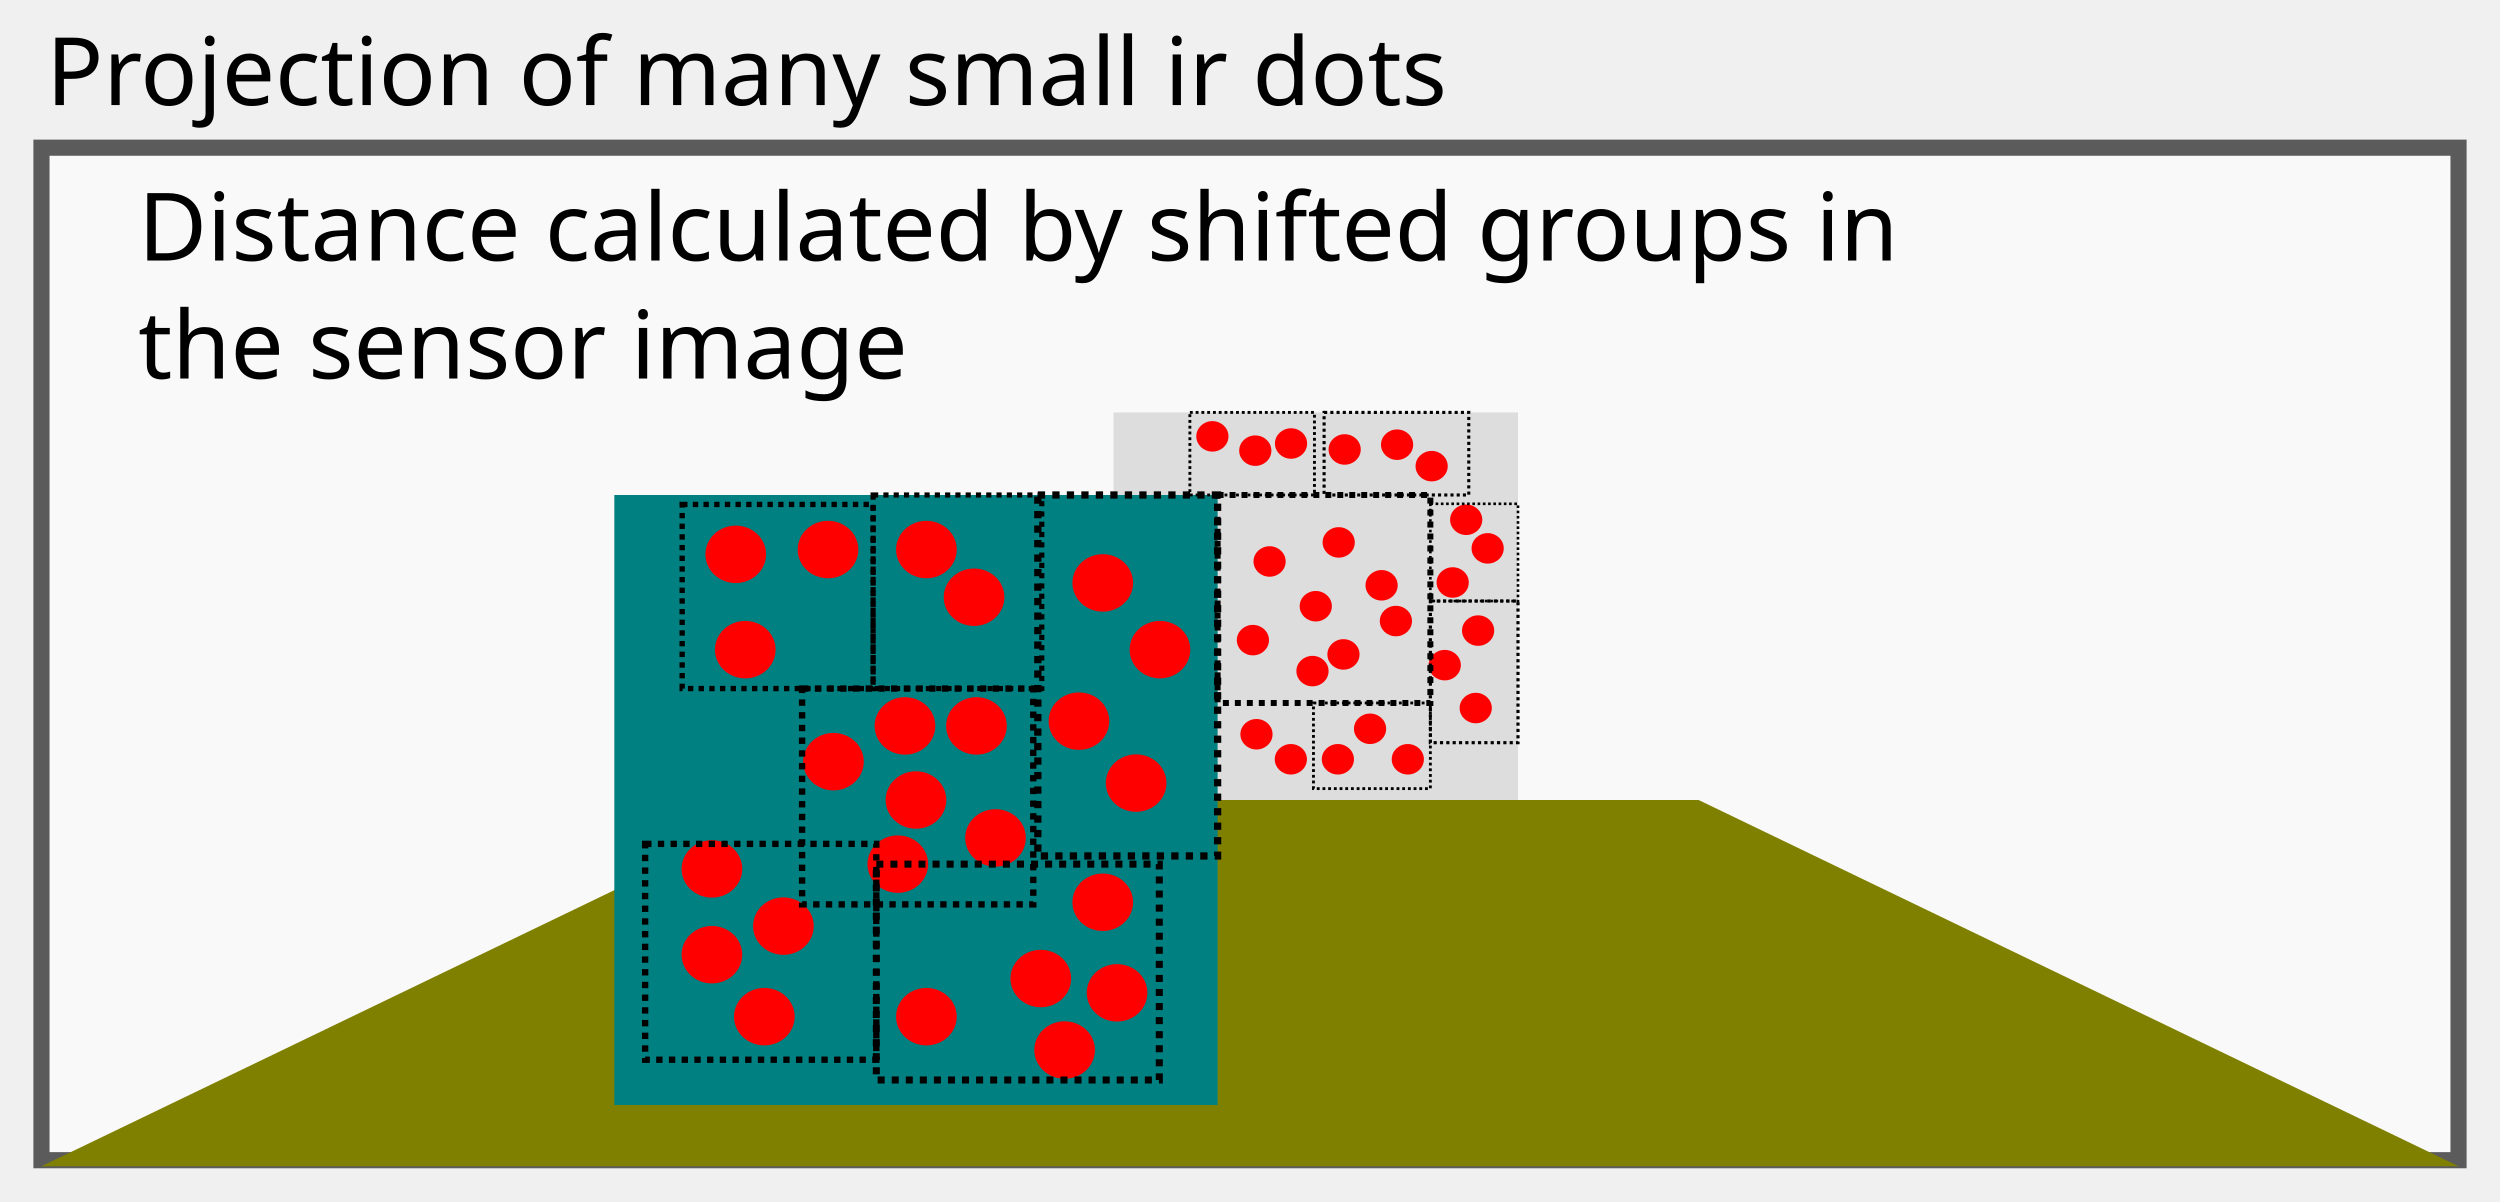
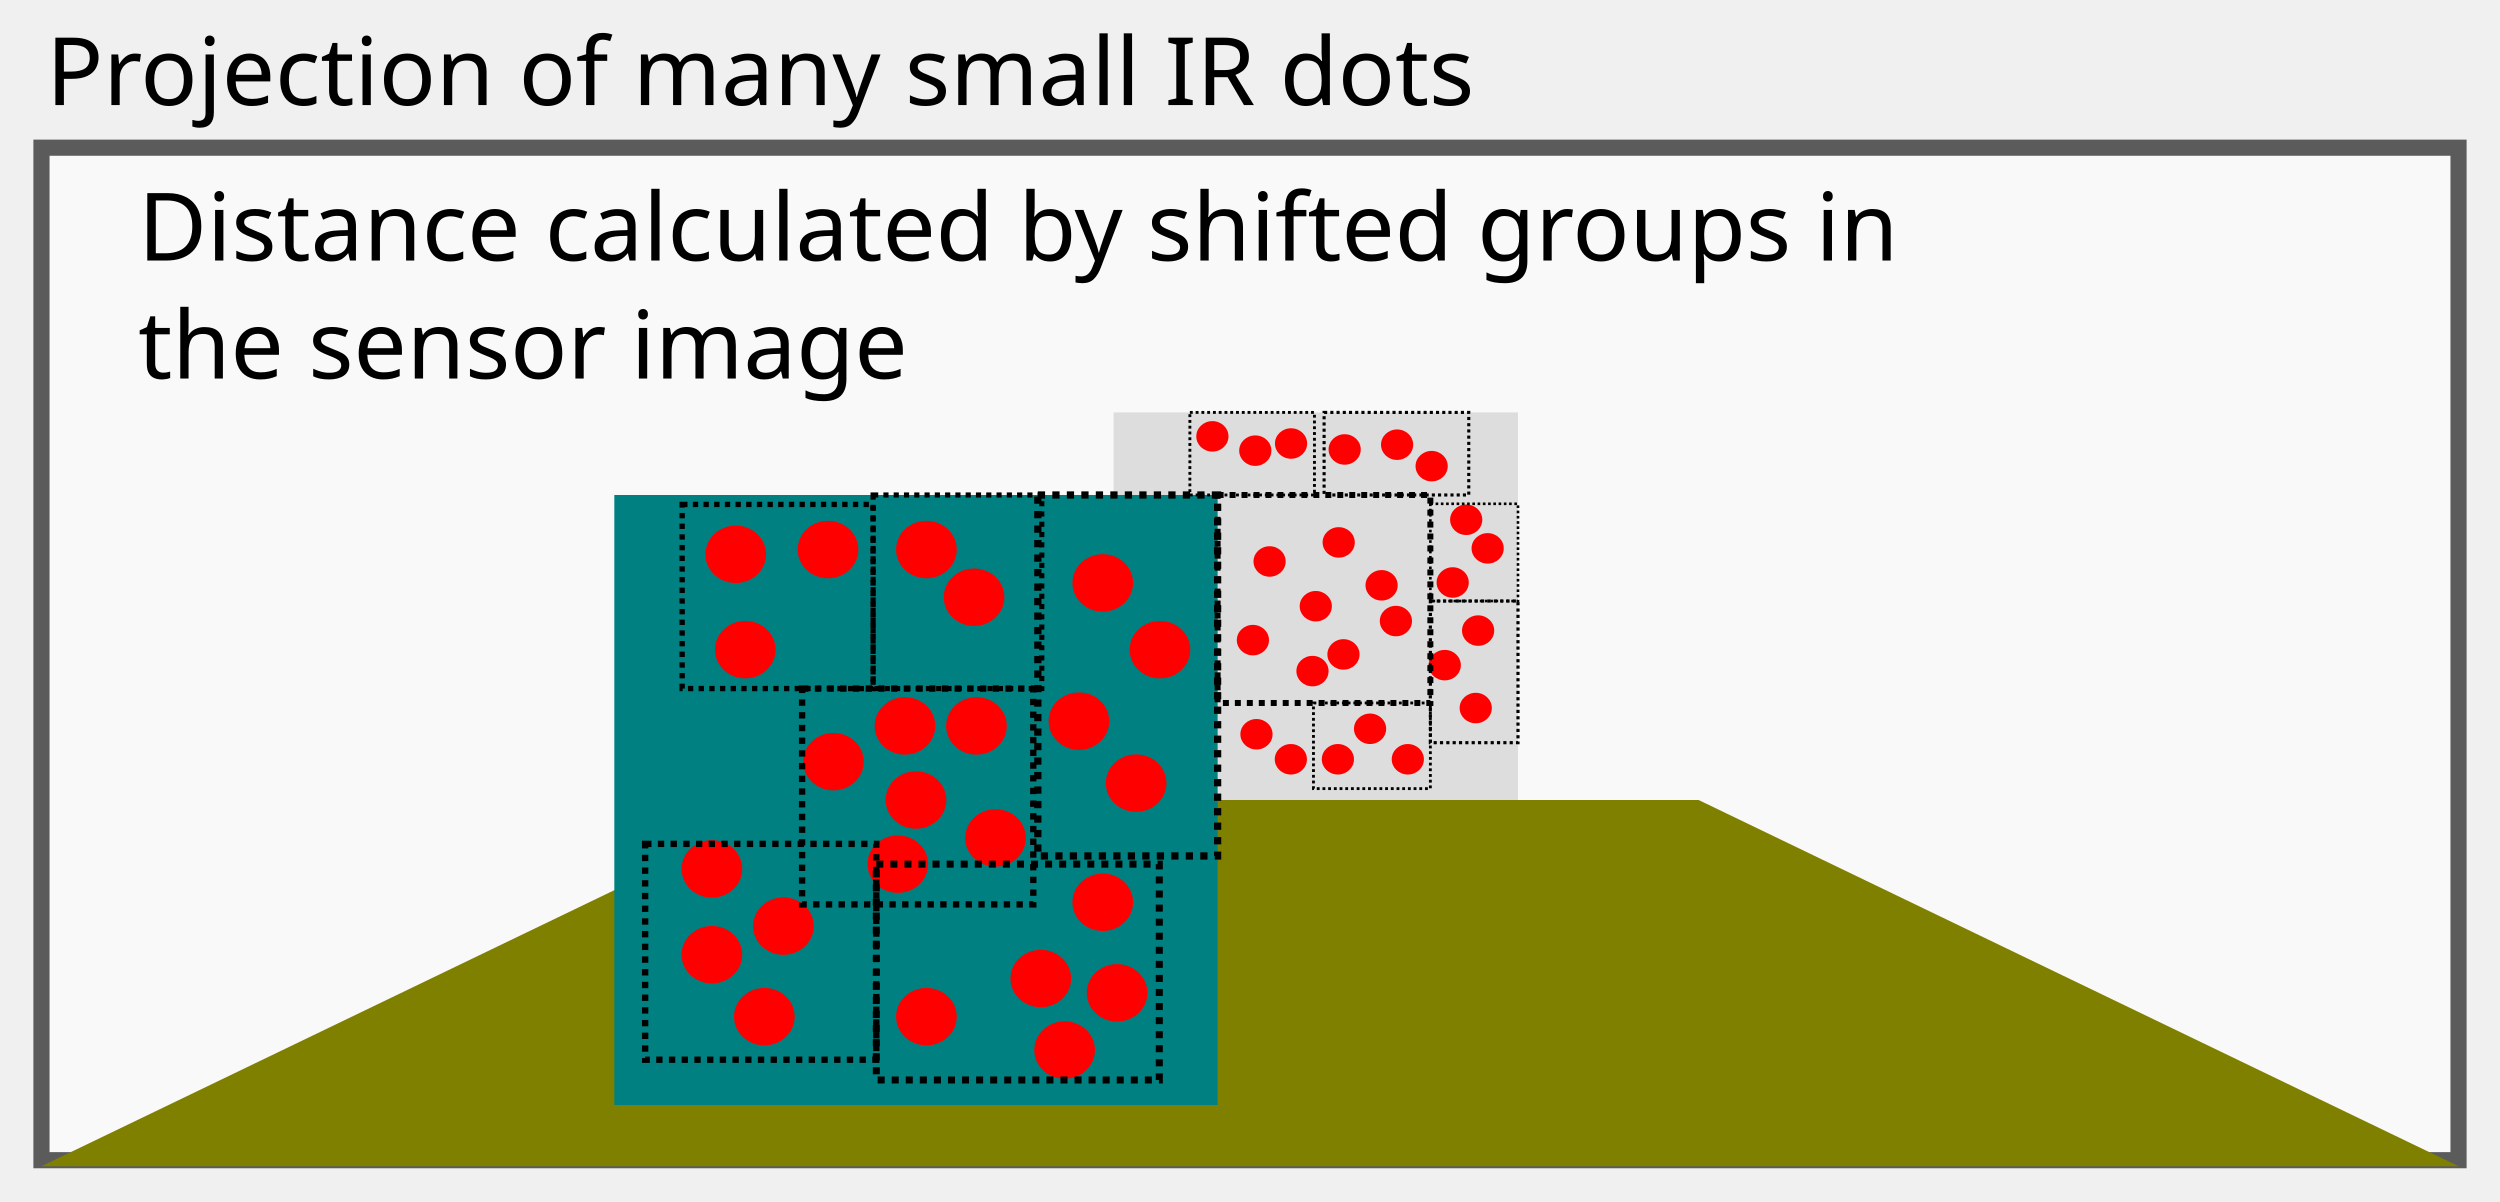
<svg xmlns="http://www.w3.org/2000/svg" width="748.789" height="359.918" id="svg4279" version="1.1">
  <defs id="defs4281" />
  <g id="layer1" transform="translate(401.1608,-640.068)">
    <rect style="opacity:0.618;fill:#ffffff;fill-opacity:1;stroke:#000000;stroke-width:4.837" id="rect7512-2" width="723.952" height="303.263" x="-388.742" y="684.304" />
    <g id="g7942-3" transform="matrix(2.826536,0,0,2.826536,-1809.076,653.6472)">
      <rect y="38.898" x="616.105" height="41.071" width="42.857" id="rect7190-8-7-4-8" style="opacity:0.618;fill:#cccccc;fill-opacity:1" />
      <path transform="matrix(0.9549634,0,0,-0.5592047,352.7496,170.9977)" d="m 300,199.505 c 0,1.596 -0.799,2.889 -1.786,2.889 -0.986,0 -1.786,-1.294 -1.786,-2.889 0,-1.596 0.799,-2.889 1.786,-2.889 0.986,0 1.786,1.294 1.786,2.889 z" id="path7553-8" style="fill:#ff0000;fill-opacity:1" />
      <path transform="matrix(0.9549634,0,0,-0.5592047,361.2398,172.5705)" d="m 300,199.505 c 0,1.596 -0.799,2.889 -1.786,2.889 -0.986,0 -1.786,-1.294 -1.786,-2.889 0,-1.596 0.799,-2.889 1.786,-2.889 0.986,0 1.786,1.294 1.786,2.889 z" id="path7553-8-8" style="fill:#ff0000;fill-opacity:1" />
      <path transform="matrix(0.9549634,0,0,-0.5592047,359.7245,168.7824)" d="m 300,199.505 c 0,1.596 -0.799,2.889 -1.786,2.889 -0.986,0 -1.786,-1.294 -1.786,-2.889 0,-1.596 0.799,-2.889 1.786,-2.889 0.986,0 1.786,1.294 1.786,2.889 z" id="path7553-8-9" style="fill:#ff0000;fill-opacity:1" />
      <path transform="matrix(0.9549634,0,0,0.5592047,355.6839,-47.02231)" d="m 300,199.505 c 0,1.596 -0.799,2.889 -1.786,2.889 -0.986,0 -1.786,-1.294 -1.786,-2.889 0,-1.596 0.799,-2.889 1.786,-2.889 0.986,0 1.786,1.294 1.786,2.889 z" id="path7553-8-3" style="fill:#ff0000;fill-opacity:1" />
      <path transform="matrix(0.9549634,0,0,-0.5592047,355.1788,164.2367)" d="m 300,199.505 c 0,1.596 -0.799,2.889 -1.786,2.889 -0.986,0 -1.786,-1.294 -1.786,-2.889 0,-1.596 0.799,-2.889 1.786,-2.889 0.986,0 1.786,1.294 1.786,2.889 z" id="path7553-8-0" style="fill:#ff0000;fill-opacity:1" />
      <path transform="matrix(0.9549634,0,0,-0.5592047,347.8552,166.257)" d="m 300,199.505 c 0,1.596 -0.799,2.889 -1.786,2.889 -0.986,0 -1.786,-1.294 -1.786,-2.889 0,-1.596 0.799,-2.889 1.786,-2.889 0.986,0 1.786,1.294 1.786,2.889 z" id="path7553-8-4" style="fill:#ff0000;fill-opacity:1" />
      <path transform="matrix(0.9549634,0,0,-0.5592047,346.0875,174.5908)" d="m 300,199.505 c 0,1.596 -0.799,2.889 -1.786,2.889 -0.986,0 -1.786,-1.294 -1.786,-2.889 0,-1.596 0.799,-2.889 1.786,-2.889 0.986,0 1.786,1.294 1.786,2.889 z" id="path7553-8-7" style="fill:#ff0000;fill-opacity:1" />
      <path transform="matrix(0.9549634,0,0,-0.5592047,352.4009,177.8738)" d="m 300,199.505 c 0,1.596 -0.799,2.889 -1.786,2.889 -0.986,0 -1.786,-1.294 -1.786,-2.889 0,-1.596 0.799,-2.889 1.786,-2.889 0.986,0 1.786,1.294 1.786,2.889 z" id="path7553-8-77" style="fill:#ff0000;fill-opacity:1" />
      <rect style="fill:#00ff00;fill-opacity:1;stroke:#ff0000;stroke-width:1.208;stroke-miterlimit:4;stroke-dasharray:1.208, 1.208;stroke-dashoffset:0" id="rect4796" width="29.547" height="33.588" x="464.418" y="473.797" transform="translate(113.4206,-410.0131)" />
      <path transform="matrix(0.9549634,0,0,-0.5592047,365.0278,156.1555)" d="m 300,199.505 c 0,1.596 -0.799,2.889 -1.786,2.889 -0.986,0 -1.786,-1.294 -1.786,-2.889 0,-1.596 0.799,-2.889 1.786,-2.889 0.986,0 1.786,1.294 1.786,2.889 z" id="path7553-8-9-5" style="fill:#ff0000;fill-opacity:1" />
      <path transform="matrix(0.9549634,0,0,-0.5592047,355.8102,154.3877)" d="m 300,199.505 c 0,1.596 -0.799,2.889 -1.786,2.889 -0.986,0 -1.786,-1.294 -1.786,-2.889 0,-1.596 0.799,-2.889 1.786,-2.889 0.986,0 1.786,1.294 1.786,2.889 z" id="path7553-8-9-9" style="fill:#ff0000;fill-opacity:1" />
      <path transform="matrix(0.9549634,0,0,-0.5592047,350.1281,153.7564)" d="m 300,199.505 c 0,1.596 -0.799,2.889 -1.786,2.889 -0.986,0 -1.786,-1.294 -1.786,-2.889 0,-1.596 0.799,-2.889 1.786,-2.889 0.986,0 1.786,1.294 1.786,2.889 z" id="path7553-8-9-0" style="fill:#ff0000;fill-opacity:1" />
      <path transform="matrix(0.9549634,0,0,-0.5592047,341.7943,152.9988)" d="m 300,199.505 c 0,1.596 -0.799,2.889 -1.786,2.889 -0.986,0 -1.786,-1.294 -1.786,-2.889 0,-1.596 0.799,-2.889 1.786,-2.889 0.986,0 1.786,1.294 1.786,2.889 z" id="path7553-8-9-3" style="fill:#ff0000;fill-opacity:1" />
      <path transform="matrix(0.9549634,0,0,-0.5592047,346.34,154.514)" d="m 300,199.505 c 0,1.596 -0.799,2.889 -1.786,2.889 -0.986,0 -1.786,-1.294 -1.786,-2.889 0,-1.596 0.799,-2.889 1.786,-2.889 0.986,0 1.786,1.294 1.786,2.889 z" id="path7553-8-9-4" style="fill:#ff0000;fill-opacity:1" />
      <path transform="matrix(0.9549634,0,0,-0.5592047,361.366,153.8826)" d="m 300,199.505 c 0,1.596 -0.799,2.889 -1.786,2.889 -0.986,0 -1.786,-1.294 -1.786,-2.889 0,-1.596 0.799,-2.889 1.786,-2.889 0.986,0 1.786,1.294 1.786,2.889 z" id="path7553-8-9-31" style="fill:#ff0000;fill-opacity:1" />
      <path transform="matrix(0.9549634,0,0,-0.5592047,369.9523,173.5806)" d="m 300,199.505 c 0,1.596 -0.799,2.889 -1.786,2.889 -0.986,0 -1.786,-1.294 -1.786,-2.889 0,-1.596 0.799,-2.889 1.786,-2.889 0.986,0 1.786,1.294 1.786,2.889 z" id="path7553-8-9-8" style="fill:#ff0000;fill-opacity:1" />
      <path transform="matrix(0.9549634,0,0,-0.5592047,369.6998,181.7881)" d="m 300,199.505 c 0,1.596 -0.799,2.889 -1.786,2.889 -0.986,0 -1.786,-1.294 -1.786,-2.889 0,-1.596 0.799,-2.889 1.786,-2.889 0.986,0 1.786,1.294 1.786,2.889 z" id="path7553-8-9-42" style="fill:#ff0000;fill-opacity:1" />
      <path transform="matrix(0.9549634,0,0,-0.5592047,366.4168,177.2424)" d="m 300,199.505 c 0,1.596 -0.799,2.889 -1.786,2.889 -0.986,0 -1.786,-1.294 -1.786,-2.889 0,-1.596 0.799,-2.889 1.786,-2.889 0.986,0 1.786,1.294 1.786,2.889 z" id="path7553-8-9-38" style="fill:#ff0000;fill-opacity:1" />
      <path transform="matrix(0.9549634,0,0,-0.5592047,370.9625,164.8681)" d="m 300,199.505 c 0,1.596 -0.799,2.889 -1.786,2.889 -0.986,0 -1.786,-1.294 -1.786,-2.889 0,-1.596 0.799,-2.889 1.786,-2.889 0.986,0 1.786,1.294 1.786,2.889 z" id="path7553-8-9-1" style="fill:#ff0000;fill-opacity:1" />
      <path transform="matrix(0.9549634,0,0,-0.5592047,368.6896,161.8376)" d="m 300,199.505 c 0,1.596 -0.799,2.889 -1.786,2.889 -0.986,0 -1.786,-1.294 -1.786,-2.889 0,-1.596 0.799,-2.889 1.786,-2.889 0.986,0 1.786,1.294 1.786,2.889 z" id="path7553-8-9-87" style="fill:#ff0000;fill-opacity:1" />
      <path transform="matrix(0.9549634,0,0,-0.5592047,367.2572,168.4838)" d="m 300,199.505 c 0,1.596 -0.799,2.889 -1.786,2.889 -0.986,0 -1.786,-1.294 -1.786,-2.889 0,-1.596 0.799,-2.889 1.786,-2.889 0.986,0 1.786,1.294 1.786,2.889 z" id="path7553-8-9-97" style="fill:#ff0000;fill-opacity:1" />
      <path transform="matrix(0.9549634,0,0,-0.5592047,362.5025,187.2177)" d="m 300,199.505 c 0,1.596 -0.799,2.889 -1.786,2.889 -0.986,0 -1.786,-1.294 -1.786,-2.889 0,-1.596 0.799,-2.889 1.786,-2.889 0.986,0 1.786,1.294 1.786,2.889 z" id="path7553-8-9-58" style="fill:#ff0000;fill-opacity:1" />
      <path transform="matrix(0.9549634,0,0,-0.5592047,355.0919,187.2177)" d="m 300,199.505 c 0,1.596 -0.799,2.889 -1.786,2.889 -0.986,0 -1.786,-1.294 -1.786,-2.889 0,-1.596 0.799,-2.889 1.786,-2.889 0.986,0 1.786,1.294 1.786,2.889 z" id="path7553-8-9-2" style="fill:#ff0000;fill-opacity:1" />
      <path transform="matrix(0.9549634,0,0,-0.5592047,358.5025,183.9862)" d="m 300,199.505 c 0,1.596 -0.799,2.889 -1.786,2.889 -0.986,0 -1.786,-1.294 -1.786,-2.889 0,-1.596 0.799,-2.889 1.786,-2.889 0.986,0 1.786,1.294 1.786,2.889 z" id="path7553-8-9-94" style="fill:#ff0000;fill-opacity:1" />
    </g>
    <path style="fill:#808000;fill-opacity:1" d="m -161.134,879.683 268.734,0 227.609,109.691 -723.952,0 z" id="rect7575-3-7-4" />
    <g id="g7946-9" transform="matrix(2.826536,0,0,2.826536,-1481.129,658.4928)">
      <rect y="45.934" x="447.179" height="64.643" width="63.929" id="rect7190-8-7-6" style="fill:#008080;fill-opacity:1" />
      <path transform="matrix(1.799305,0,0,-1.053632,-57.43564,288.4599)" d="m 300,199.505 c 0,1.596 -0.799,2.889 -1.786,2.889 -0.986,0 -1.786,-1.294 -1.786,-2.889 0,-1.596 0.799,-2.889 1.786,-2.889 0.986,0 1.786,1.294 1.786,2.889 z" id="path7553-2-6" style="fill:#ff0000;fill-opacity:1" />
      <path transform="matrix(1.799305,0,0,-1.053632,-66.17842,284.3966)" d="m 300,199.505 c 0,1.596 -0.799,2.889 -1.786,2.889 -0.986,0 -1.786,-1.294 -1.786,-2.889 0,-1.596 0.799,-2.889 1.786,-2.889 0.986,0 1.786,1.294 1.786,2.889 z" id="path7553-2-6-2" style="fill:#ff0000;fill-opacity:1" />
      <path transform="matrix(1.799305,0,0,-1.053632,-58.60228,280.6086)" d="m 300,199.505 c 0,1.596 -0.799,2.889 -1.786,2.889 -0.986,0 -1.786,-1.294 -1.786,-2.889 0,-1.596 0.799,-2.889 1.786,-2.889 0.986,0 1.786,1.294 1.786,2.889 z" id="path7553-2-6-1" style="fill:#ff0000;fill-opacity:1" />
      <path transform="matrix(1.799305,0,0,-1.053632,-51.02613,280.6086)" d="m 300,199.505 c 0,1.596 -0.799,2.889 -1.786,2.889 -0.986,0 -1.786,-1.294 -1.786,-2.889 0,-1.596 0.799,-2.889 1.786,-2.889 0.986,0 1.786,1.294 1.786,2.889 z" id="path7553-2-6-4" style="fill:#ff0000;fill-opacity:1" />
      <path transform="matrix(1.799305,0,0,-1.053632,-49.00583,292.4778)" d="m 300,199.505 c 0,1.596 -0.799,2.889 -1.786,2.889 -0.986,0 -1.786,-1.294 -1.786,-2.889 0,-1.596 0.799,-2.889 1.786,-2.889 0.986,0 1.786,1.294 1.786,2.889 z" id="path7553-2-6-5" style="fill:#ff0000;fill-opacity:1" />
      <path transform="matrix(1.799305,0,0,-1.053632,-59.35989,295.2558)" d="m 300,199.505 c 0,1.596 -0.799,2.889 -1.786,2.889 -0.986,0 -1.786,-1.294 -1.786,-2.889 0,-1.596 0.799,-2.889 1.786,-2.889 0.986,0 1.786,1.294 1.786,2.889 z" id="path7553-2-6-3" style="fill:#ff0000;fill-opacity:1" />
      <path transform="matrix(1.799305,0,0,-1.053632,-75.52233,272.5273)" d="m 300,199.505 c 0,1.596 -0.799,2.889 -1.786,2.889 -0.986,0 -1.786,-1.294 -1.786,-2.889 0,-1.596 0.799,-2.889 1.786,-2.889 0.986,0 1.786,1.294 1.786,2.889 z" id="path7553-2-6-4-4" style="fill:#ff0000;fill-opacity:1" />
      <path transform="matrix(1.799305,0,0,-1.053632,-51.27867,266.9715)" d="m 300,199.505 c 0,1.596 -0.799,2.889 -1.786,2.889 -0.986,0 -1.786,-1.294 -1.786,-2.889 0,-1.596 0.799,-2.889 1.786,-2.889 0.986,0 1.786,1.294 1.786,2.889 z" id="path7553-2-6-4-2" style="fill:#ff0000;fill-opacity:1" />
      <path transform="matrix(1.799305,0,0,-1.053632,-31.5807,272.5273)" d="m 300,199.505 c 0,1.596 -0.799,2.889 -1.786,2.889 -0.986,0 -1.786,-1.294 -1.786,-2.889 0,-1.596 0.799,-2.889 1.786,-2.889 0.986,0 1.786,1.294 1.786,2.889 z" id="path7553-2-6-4-9" style="fill:#ff0000;fill-opacity:1" />
      <path transform="matrix(1.799305,0,0,-1.053632,-34.10608,286.6695)" d="m 300,199.505 c 0,1.596 -0.799,2.889 -1.786,2.889 -0.986,0 -1.786,-1.294 -1.786,-2.889 0,-1.596 0.799,-2.889 1.786,-2.889 0.986,0 1.786,1.294 1.786,2.889 z" id="path7553-2-6-4-44" style="fill:#ff0000;fill-opacity:1" />
      <path transform="matrix(1.799305,0,0,-1.053632,-37.64161,299.2964)" d="m 300,199.505 c 0,1.596 -0.799,2.889 -1.786,2.889 -0.986,0 -1.786,-1.294 -1.786,-2.889 0,-1.596 0.799,-2.889 1.786,-2.889 0.986,0 1.786,1.294 1.786,2.889 z" id="path7553-2-6-4-94" style="fill:#ff0000;fill-opacity:1" />
      <path transform="matrix(1.799305,0,0,-1.053632,-56.32943,311.4182)" d="m 300,199.505 c 0,1.596 -0.799,2.889 -1.786,2.889 -0.986,0 -1.786,-1.294 -1.786,-2.889 0,-1.596 0.799,-2.889 1.786,-2.889 0.986,0 1.786,1.294 1.786,2.889 z" id="path7553-2-6-4-3" style="fill:#ff0000;fill-opacity:1" />
      <path transform="matrix(1.799305,0,0,-1.053632,-41.68222,314.9538)" d="m 300,199.505 c 0,1.596 -0.799,2.889 -1.786,2.889 -0.986,0 -1.786,-1.294 -1.786,-2.889 0,-1.596 0.799,-2.889 1.786,-2.889 0.986,0 1.786,1.294 1.786,2.889 z" id="path7553-2-6-4-20" style="fill:#ff0000;fill-opacity:1" />
      <path transform="matrix(1.799305,0,0,-1.053632,-44.2076,307.3776)" d="m 300,199.505 c 0,1.596 -0.799,2.889 -1.786,2.889 -0.986,0 -1.786,-1.294 -1.786,-2.889 0,-1.596 0.799,-2.889 1.786,-2.889 0.986,0 1.786,1.294 1.786,2.889 z" id="path7553-2-6-4-0" style="fill:#ff0000;fill-opacity:1" />
      <path transform="matrix(1.799305,0,0,-1.053632,-36.12638,308.8928)" d="m 300,199.505 c 0,1.596 -0.799,2.889 -1.786,2.889 -0.986,0 -1.786,-1.294 -1.786,-2.889 0,-1.596 0.799,-2.889 1.786,-2.889 0.986,0 1.786,1.294 1.786,2.889 z" id="path7553-2-6-4-8" style="fill:#ff0000;fill-opacity:1" />
      <path transform="matrix(1.799305,0,0,-1.053632,-40.16699,280.1035)" d="m 300,199.505 c 0,1.596 -0.799,2.889 -1.786,2.889 -0.986,0 -1.786,-1.294 -1.786,-2.889 0,-1.596 0.799,-2.889 1.786,-2.889 0.986,0 1.786,1.294 1.786,2.889 z" id="path7553-2-6-4-6" style="fill:#ff0000;fill-opacity:1" />
      <path transform="matrix(1.799305,0,0,-1.053632,-37.64161,265.4563)" d="m 300,199.505 c 0,1.596 -0.799,2.889 -1.786,2.889 -0.986,0 -1.786,-1.294 -1.786,-2.889 0,-1.596 0.799,-2.889 1.786,-2.889 0.986,0 1.786,1.294 1.786,2.889 z" id="path7553-2-6-4-65" style="fill:#ff0000;fill-opacity:1" />
      <path transform="matrix(1.799305,0,0,-1.053632,-56.32943,261.9207)" d="m 300,199.505 c 0,1.596 -0.799,2.889 -1.786,2.889 -0.986,0 -1.786,-1.294 -1.786,-2.889 0,-1.596 0.799,-2.889 1.786,-2.889 0.986,0 1.786,1.294 1.786,2.889 z" id="path7553-2-6-4-5" style="fill:#ff0000;fill-opacity:1" />
      <path transform="matrix(1.799305,0,0,-1.053632,-66.75553,261.9207)" d="m 300,199.505 c 0,1.596 -0.799,2.889 -1.786,2.889 -0.986,0 -1.786,-1.294 -1.786,-2.889 0,-1.596 0.799,-2.889 1.786,-2.889 0.986,0 1.786,1.294 1.786,2.889 z" id="path7553-2-6-4-26" style="fill:#ff0000;fill-opacity:1" />
      <path transform="matrix(1.799305,0,0,-1.053632,-76.53249,262.4258)" d="m 300,199.505 c 0,1.596 -0.799,2.889 -1.786,2.889 -0.986,0 -1.786,-1.294 -1.786,-2.889 0,-1.596 0.799,-2.889 1.786,-2.889 0.986,0 1.786,1.294 1.786,2.889 z" id="path7553-2-6-4-66" style="fill:#ff0000;fill-opacity:1" />
      <path transform="matrix(1.799305,0,0,-1.053632,-79.05787,304.8522)" d="m 300,199.505 c 0,1.596 -0.799,2.889 -1.786,2.889 -0.986,0 -1.786,-1.294 -1.786,-2.889 0,-1.596 0.799,-2.889 1.786,-2.889 0.986,0 1.786,1.294 1.786,2.889 z" id="path7553-2-6-4-58" style="fill:#ff0000;fill-opacity:1" />
      <path transform="matrix(1.799305,0,0,-1.053632,-79.05787,295.7609)" d="m 300,199.505 c 0,1.596 -0.799,2.889 -1.786,2.889 -0.986,0 -1.786,-1.294 -1.786,-2.889 0,-1.596 0.799,-2.889 1.786,-2.889 0.986,0 1.786,1.294 1.786,2.889 z" id="path7553-2-6-4-04" style="fill:#ff0000;fill-opacity:1" />
      <path transform="matrix(1.799305,0,0,-1.053632,-71.48172,301.8218)" d="m 300,199.505 c 0,1.596 -0.799,2.889 -1.786,2.889 -0.986,0 -1.786,-1.294 -1.786,-2.889 0,-1.596 0.799,-2.889 1.786,-2.889 0.986,0 1.786,1.294 1.786,2.889 z" id="path7553-2-6-4-1" style="fill:#ff0000;fill-opacity:1" />
      <path transform="matrix(1.799305,0,0,-1.053632,-73.50203,311.4182)" d="m 300,199.505 c 0,1.596 -0.799,2.889 -1.786,2.889 -0.986,0 -1.786,-1.294 -1.786,-2.889 0,-1.596 0.799,-2.889 1.786,-2.889 0.986,0 1.786,1.294 1.786,2.889 z" id="path7553-2-6-4-14" style="fill:#ff0000;fill-opacity:1" />
    </g>
    <rect style="fill:none;stroke:#000000;stroke-width:1.903;stroke-miterlimit:4;stroke-opacity:1;stroke-dasharray:1.903, 1.903;stroke-dashoffset:0" id="rect4811" width="69.239" height="64.648" x="-160.921" y="846.303" />
    <rect style="fill:none;stroke:#000000;stroke-width:1.792;stroke-miterlimit:4;stroke-opacity:1;stroke-dasharray:1.792, 1.792;stroke-dashoffset:0" id="rect4811-2" width="63.723" height="62.296" x="-36.466" y="788.326" />
    <path transform="matrix(2.699238,0,0,-1.580612,-829.777,1175.33)" d="m 300,199.505 c 0,1.596 -0.799,2.889 -1.786,2.889 -0.986,0 -1.786,-1.294 -1.786,-2.889 0,-1.596 0.799,-2.889 1.786,-2.889 0.986,0 1.786,1.294 1.786,2.889 z" id="path7553-8-9-426" style="fill:#ff0000;fill-opacity:1" />
    <path transform="matrix(2.699238,0,0,-1.580612,-819.4842,1182.824)" d="m 300,199.505 c 0,1.596 -0.799,2.889 -1.786,2.889 -0.986,0 -1.786,-1.294 -1.786,-2.889 0,-1.596 0.799,-2.889 1.786,-2.889 0.986,0 1.786,1.294 1.786,2.889 z" id="path7553-8-9-7" style="fill:#ff0000;fill-opacity:1" />
    <rect style="fill:none;stroke:#000000;stroke-width:1.598;stroke-miterlimit:4;stroke-opacity:1;stroke-dasharray:1.598, 1.598;stroke-dashoffset:0" id="rect4811-3" width="57.191" height="55.143" x="-196.844" y="791.16" />
    <rect style="fill:none;stroke:#000000;stroke-width:1.54;stroke-miterlimit:4;stroke-opacity:1;stroke-dasharray:1.54, 1.54;stroke-dashoffset:0" id="rect4811-0" width="50.523" height="57.977" x="-139.653" y="788.326" />
    <rect style="fill:none;stroke:#000000;stroke-width:1.903;stroke-miterlimit:4;stroke-opacity:1;stroke-dasharray:1.903, 1.903;stroke-dashoffset:0" id="rect4811-8" width="69.239" height="64.648" x="-207.931" y="892.823" />
    <rect style="fill:none;stroke:#000000;stroke-width:2.106;stroke-miterlimit:4;stroke-opacity:1;stroke-dasharray:2.106, 2.106;stroke-dashoffset:0" id="rect4811-39" width="84.759" height="64.648" x="-138.692" y="898.892" />
    <rect style="fill:none;stroke:#000000;stroke-width:2.171;stroke-miterlimit:4;stroke-opacity:1;stroke-dasharray:2.171, 2.171;stroke-dashoffset:0" id="rect4811-4" width="53.849" height="108.117" x="-90.315" y="788.326" />
    <rect style="fill:none;stroke:#000000;stroke-width:0.864;stroke-miterlimit:4;stroke-opacity:1;stroke-dasharray:0.864, 0.864;stroke-dashoffset:0" id="rect4811-03" width="37.311" height="24.732" x="-44.773" y="763.593" />
    <rect style="fill:none;stroke:#000000;stroke-width:0.931;stroke-miterlimit:4;stroke-opacity:1;stroke-dasharray:0.931, 0.931;stroke-dashoffset:0" id="rect4811-1" width="43.332" height="24.732" x="-4.574" y="763.593" />
    <rect style="fill:none;stroke:#000000;stroke-width:0.786;stroke-miterlimit:4;stroke-opacity:1;stroke-dasharray:0.786, 0.786;stroke-dashoffset:0" id="rect4811-17" width="26.246" height="29.12" x="27.257" y="790.965" />
    <rect style="fill:none;stroke:#000000;stroke-width:0.949;stroke-miterlimit:4;stroke-opacity:1;stroke-dasharray:0.949, 0.949;stroke-dashoffset:0" id="rect4811-5" width="26.246" height="42.427" x="27.257" y="820.085" />
    <rect style="fill:none;stroke:#000000;stroke-width:0.853;stroke-miterlimit:4;stroke-opacity:1;stroke-dasharray:0.853, 0.853;stroke-dashoffset:0" id="rect4811-85" width="35.014" height="25.65" x="-7.757" y="850.621" />
    <text xml:space="preserve" style="font-size:113.061px;font-style:normal;font-weight:normal;line-height:125%;letter-spacing:0px;word-spacing:0px;fill:#000000;fill-opacity:1;stroke:none;font-family:Sans" x="-359.779" y="718.105" id="text5190-6">
      <tspan x="-359.779" y="718.105" style="font-size:28.265px" id="tspan5198-3">Distance calculated by shifted groups in </tspan>
      <tspan x="-359.779" y="753.436" style="font-size:28.265px" id="tspan4601">the sensor image</tspan>
    </text>
    <text xml:space="preserve" style="font-size:28.265px;font-style:normal;font-weight:normal;line-height:125%;letter-spacing:0px;word-spacing:0px;fill:#000000;fill-opacity:1;stroke:none;font-family:Sans" x="-387.303" y="671.543" id="text5236">
-       <tspan x="-387.303" y="671.543" id="tspan5240">Projection of many small ir dots</tspan>
+       <tspan x="-387.303" y="671.543" id="tspan5240">Projection of many small IR dots</tspan>
    </text>
  </g>
</svg>
